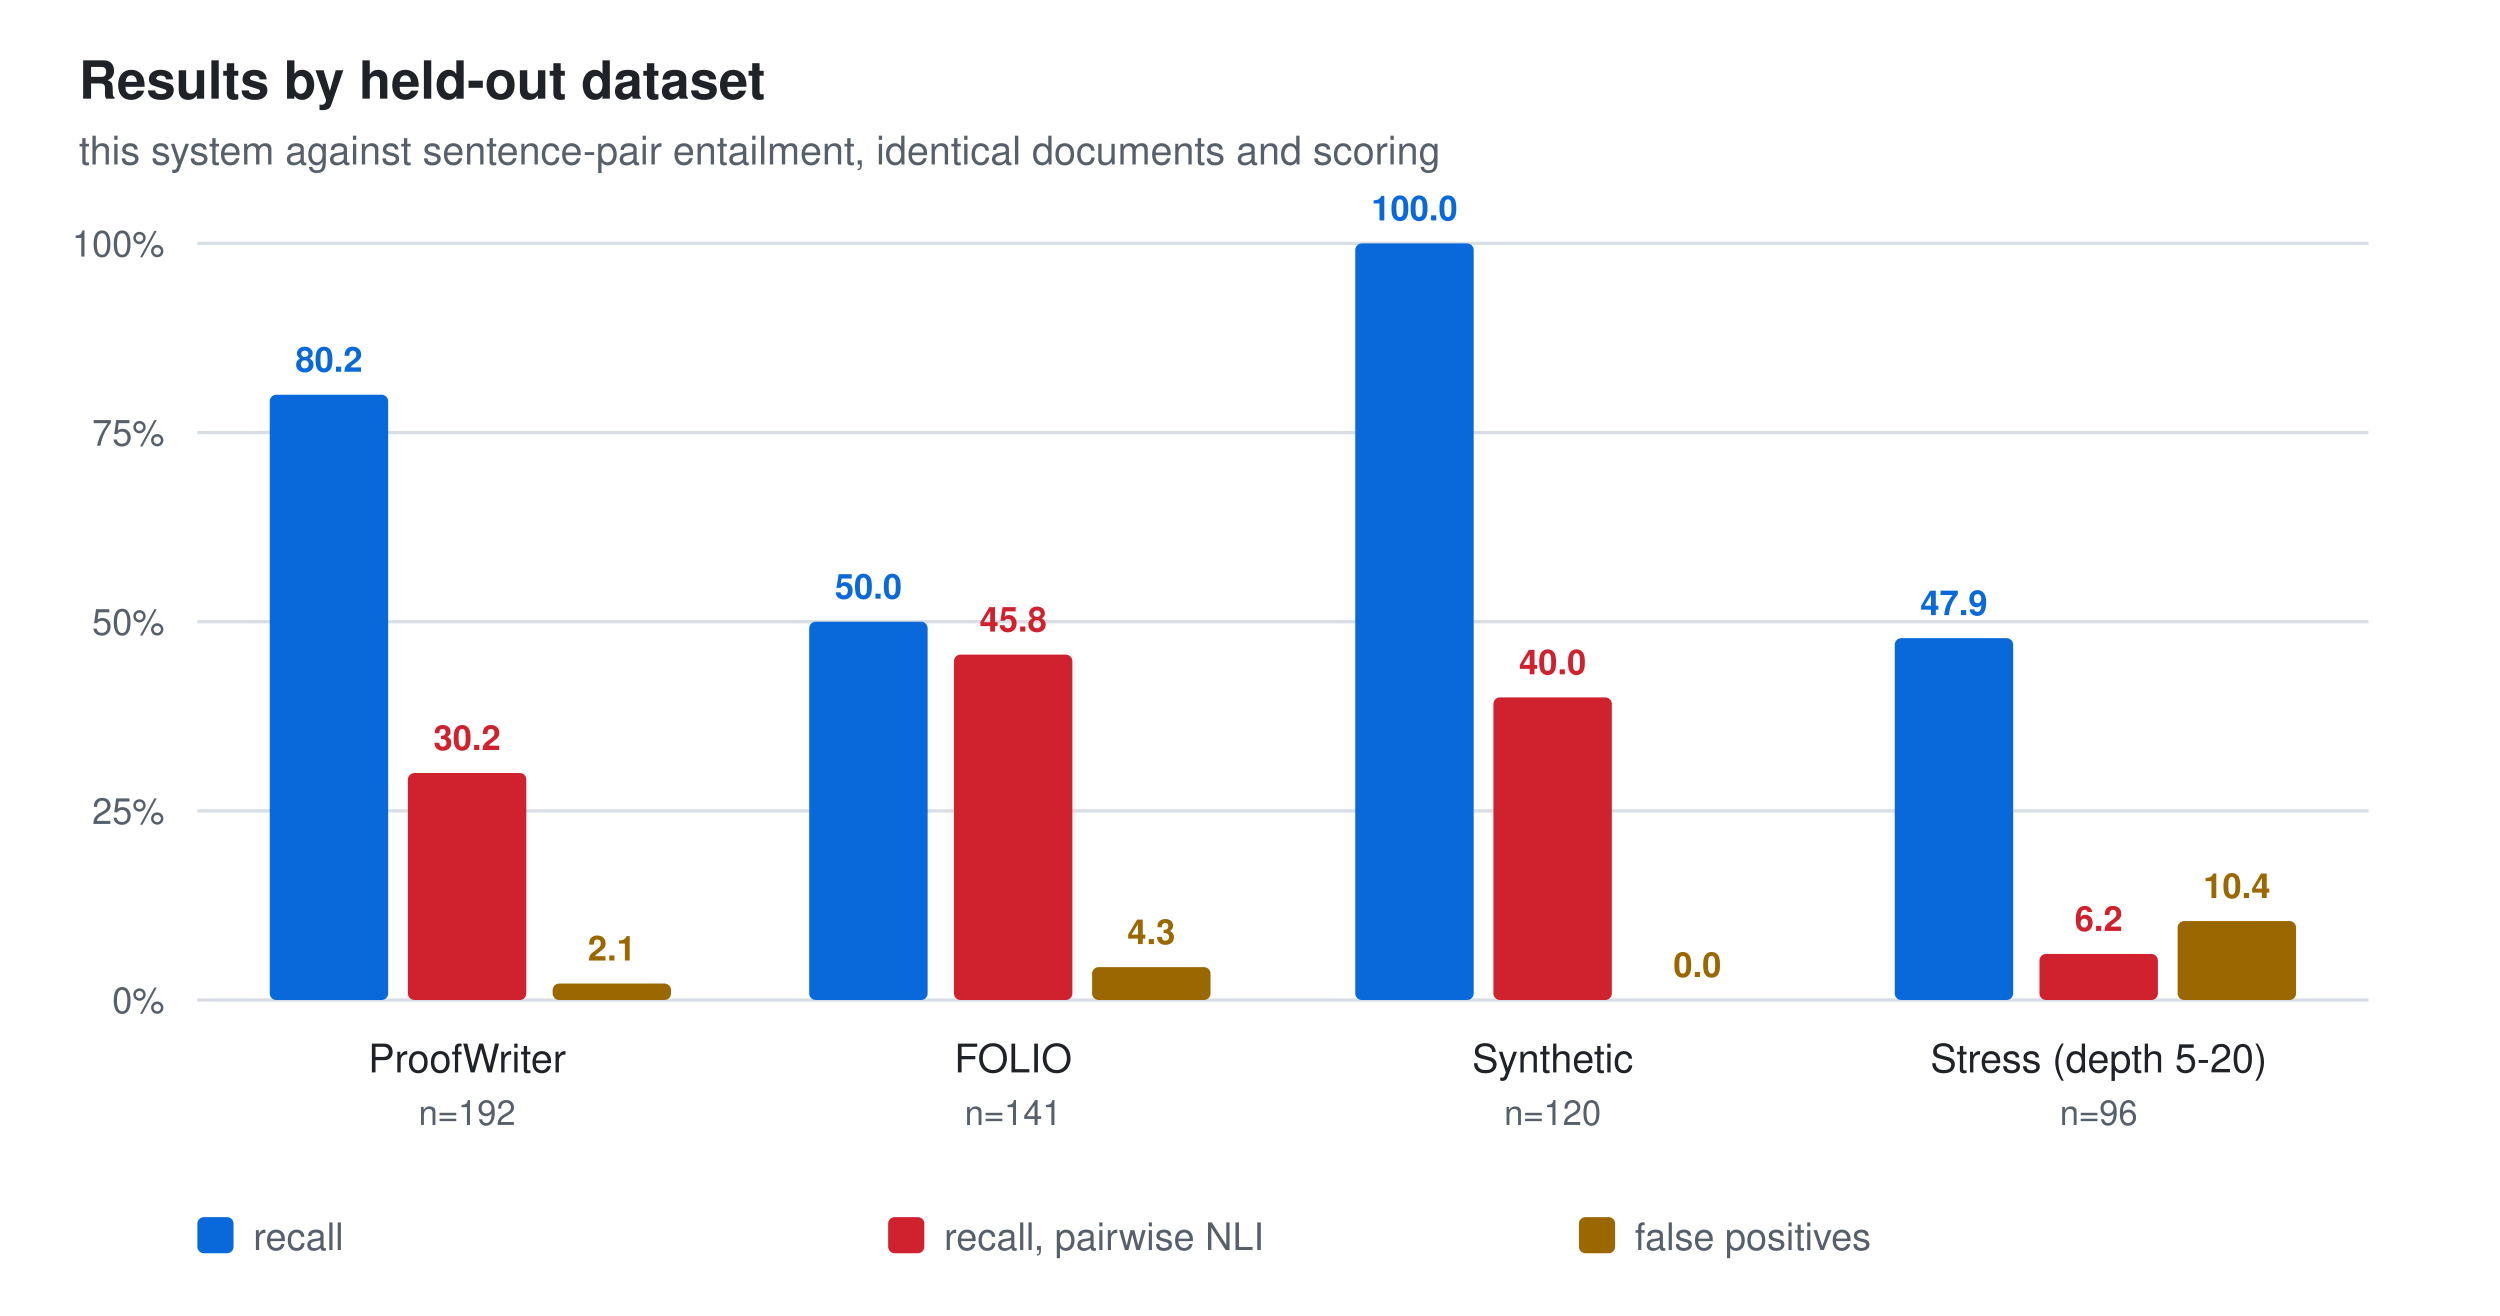
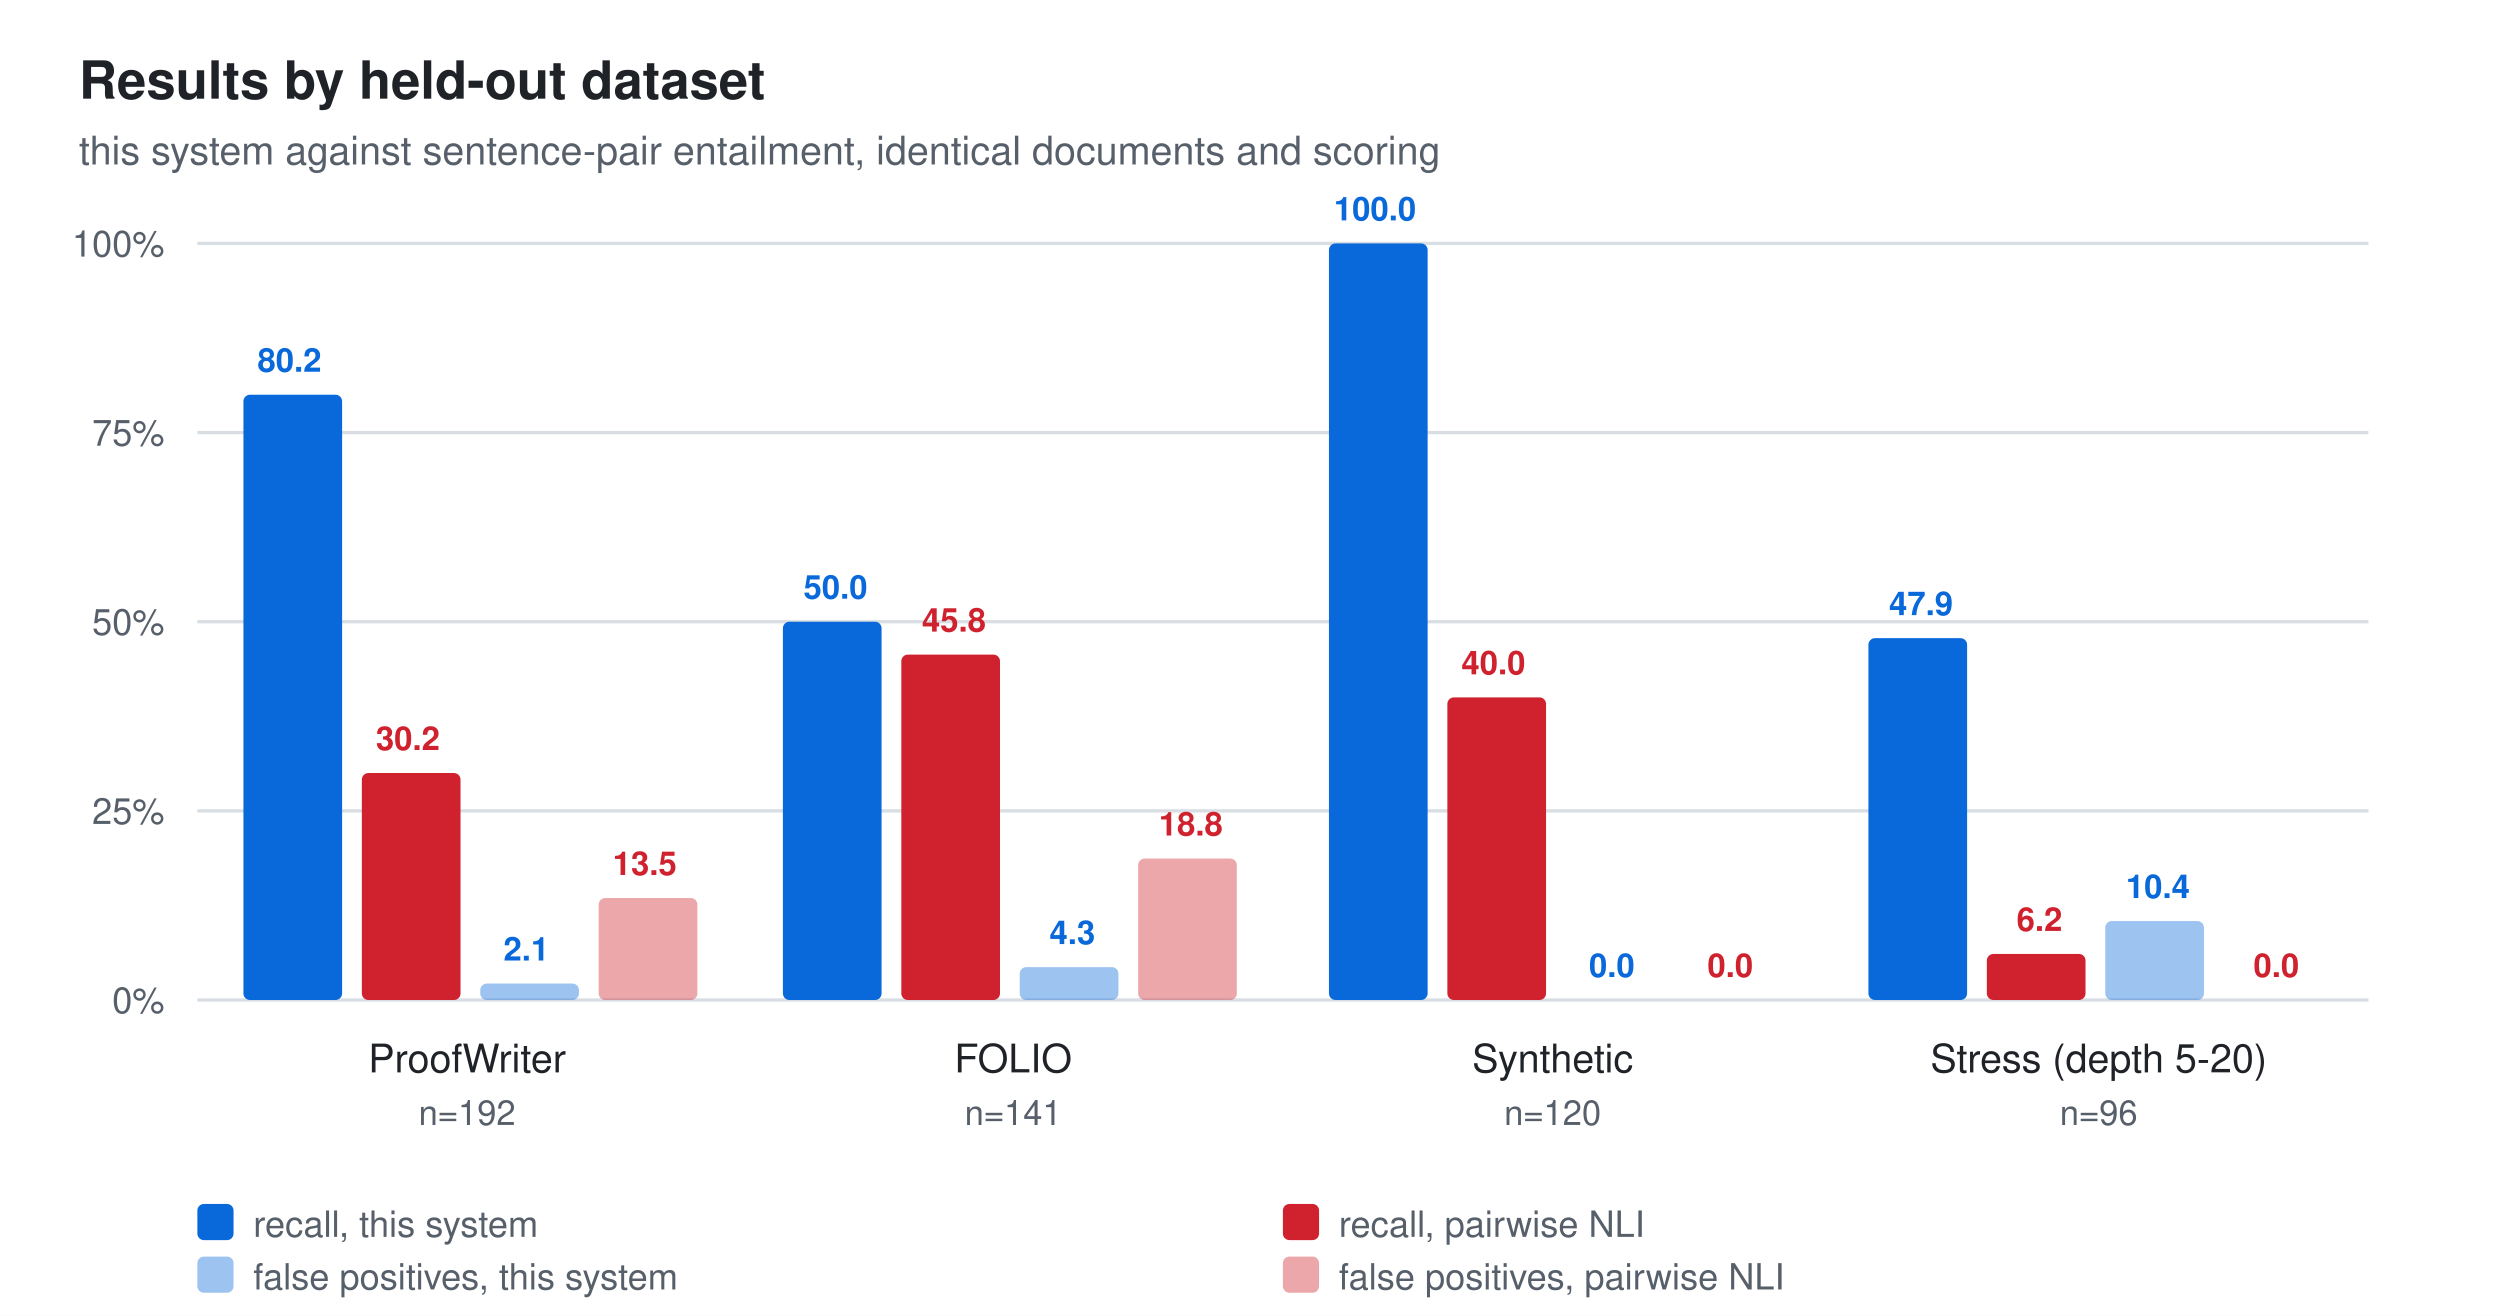
<svg xmlns="http://www.w3.org/2000/svg" width="760" height="400" viewBox="0 0 760 400" font-family="-apple-system,Segoe UI,Helvetica,Arial,sans-serif">
  <rect width="760" height="400" fill="#ffffff" />
  <text x="24" y="30" font-size="16" font-weight="600" fill="#1f2328">Results by held-out dataset</text>
  <text x="24" y="50" font-size="12" fill="#57606a">this system against sentence-pair entailment, identical documents and scoring</text>
  <line x1="60" y1="304.0" x2="720" y2="304.0" stroke="#d8dee4" stroke-width="1" />
  <text x="50" y="308.0" font-size="11" fill="#57606a" text-anchor="end">0%</text>
  <line x1="60" y1="246.5" x2="720" y2="246.5" stroke="#d8dee4" stroke-width="1" />
  <text x="50" y="250.5" font-size="11" fill="#57606a" text-anchor="end">25%</text>
  <line x1="60" y1="189.0" x2="720" y2="189.0" stroke="#d8dee4" stroke-width="1" />
  <text x="50" y="193.0" font-size="11" fill="#57606a" text-anchor="end">50%</text>
  <line x1="60" y1="131.5" x2="720" y2="131.5" stroke="#d8dee4" stroke-width="1" />
  <text x="50" y="135.5" font-size="11" fill="#57606a" text-anchor="end">75%</text>
  <line x1="60" y1="74.0" x2="720" y2="74.0" stroke="#d8dee4" stroke-width="1" />
  <text x="50" y="78.0" font-size="11" fill="#57606a" text-anchor="end">100%</text>
-   <rect x="82" y="120" width="36" height="184" fill="#0969da" rx="2" />
-   <text x="100" y="113" font-size="10.5" font-weight="600" fill="#0969da" text-anchor="middle">80.2</text>
-   <rect x="124" y="235" width="36" height="69" fill="#cf222e" rx="2" />
-   <text x="142" y="228" font-size="10.5" font-weight="600" fill="#cf222e" text-anchor="middle">30.2</text>
-   <rect x="168" y="299" width="36" height="5" fill="#9a6700" rx="2" />
-   <text x="186" y="292" font-size="10.5" font-weight="600" fill="#9a6700" text-anchor="middle">2.1</text>
+   <rect x="74" y="120" width="30" height="184" fill="#0969da" rx="2" opacity="1.0" />
+   <text x="88" y="113" font-size="10" font-weight="600" fill="#0969da" text-anchor="middle">80.2</text>
+   <rect x="110" y="235" width="30" height="69" fill="#cf222e" rx="2" opacity="1.0" />
+   <text x="124" y="228" font-size="10" font-weight="600" fill="#cf222e" text-anchor="middle">30.2</text>
+   <rect x="146" y="299" width="30" height="5" fill="#0969da" rx="2" opacity="0.4" />
+   <text x="160" y="292" font-size="10" font-weight="600" fill="#0969da" text-anchor="middle">2.1</text>
+   <rect x="182" y="273" width="30" height="31" fill="#cf222e" rx="2" opacity="0.4" />
+   <text x="196" y="266" font-size="10" font-weight="600" fill="#cf222e" text-anchor="middle">13.5</text>
  <text x="142" y="326" font-size="12" fill="#1f2328" text-anchor="middle">ProofWriter</text>
  <text x="142" y="342" font-size="10.5" fill="#57606a" text-anchor="middle">n=192</text>
-   <rect x="246" y="189" width="36" height="115" fill="#0969da" rx="2" />
-   <text x="264" y="182" font-size="10.5" font-weight="600" fill="#0969da" text-anchor="middle">50.0</text>
-   <rect x="290" y="199" width="36" height="105" fill="#cf222e" rx="2" />
-   <text x="308" y="192" font-size="10.5" font-weight="600" fill="#cf222e" text-anchor="middle">45.8</text>
-   <rect x="332" y="294" width="36" height="10" fill="#9a6700" rx="2" />
-   <text x="350" y="287" font-size="10.5" font-weight="600" fill="#9a6700" text-anchor="middle">4.3</text>
+   <rect x="238" y="189" width="30" height="115" fill="#0969da" rx="2" opacity="1.0" />
+   <text x="254" y="182" font-size="10" font-weight="600" fill="#0969da" text-anchor="middle">50.0</text>
+   <rect x="274" y="199" width="30" height="105" fill="#cf222e" rx="2" opacity="1.0" />
+   <text x="290" y="192" font-size="10" font-weight="600" fill="#cf222e" text-anchor="middle">45.8</text>
+   <rect x="310" y="294" width="30" height="10" fill="#0969da" rx="2" opacity="0.4" />
+   <text x="326" y="287" font-size="10" font-weight="600" fill="#0969da" text-anchor="middle">4.3</text>
+   <rect x="346" y="261" width="30" height="43" fill="#cf222e" rx="2" opacity="0.4" />
+   <text x="362" y="254" font-size="10" font-weight="600" fill="#cf222e" text-anchor="middle">18.8</text>
  <text x="308" y="326" font-size="12" fill="#1f2328" text-anchor="middle">FOLIO</text>
  <text x="308" y="342" font-size="10.5" fill="#57606a" text-anchor="middle">n=141</text>
-   <rect x="412" y="74" width="36" height="230" fill="#0969da" rx="2" />
-   <text x="430" y="67" font-size="10.5" font-weight="600" fill="#0969da" text-anchor="middle">100.0</text>
-   <rect x="454" y="212" width="36" height="92" fill="#cf222e" rx="2" />
-   <text x="472" y="205" font-size="10.5" font-weight="600" fill="#cf222e" text-anchor="middle">40.0</text>
-   <rect x="498" y="304" width="36" height="0" fill="#9a6700" rx="2" />
-   <text x="516" y="297" font-size="10.5" font-weight="600" fill="#9a6700" text-anchor="middle">0.0</text>
+   <rect x="404" y="74" width="30" height="230" fill="#0969da" rx="2" opacity="1.0" />
+   <text x="418" y="67" font-size="10" font-weight="600" fill="#0969da" text-anchor="middle">100.0</text>
+   <rect x="440" y="212" width="30" height="92" fill="#cf222e" rx="2" opacity="1.0" />
+   <text x="454" y="205" font-size="10" font-weight="600" fill="#cf222e" text-anchor="middle">40.0</text>
+   <rect x="476" y="304" width="30" height="0" fill="#0969da" rx="2" opacity="0.4" />
+   <text x="490" y="297" font-size="10" font-weight="600" fill="#0969da" text-anchor="middle">0.0</text>
+   <rect x="512" y="304" width="30" height="0" fill="#cf222e" rx="2" opacity="0.4" />
+   <text x="526" y="297" font-size="10" font-weight="600" fill="#cf222e" text-anchor="middle">0.0</text>
  <text x="472" y="326" font-size="12" fill="#1f2328" text-anchor="middle">Synthetic</text>
  <text x="472" y="342" font-size="10.5" fill="#57606a" text-anchor="middle">n=120</text>
-   <rect x="576" y="194" width="36" height="110" fill="#0969da" rx="2" />
-   <text x="594" y="187" font-size="10.5" font-weight="600" fill="#0969da" text-anchor="middle">47.9</text>
-   <rect x="620" y="290" width="36" height="14" fill="#cf222e" rx="2" />
-   <text x="638" y="283" font-size="10.5" font-weight="600" fill="#cf222e" text-anchor="middle">6.2</text>
-   <rect x="662" y="280" width="36" height="24" fill="#9a6700" rx="2" />
-   <text x="680" y="273" font-size="10.5" font-weight="600" fill="#9a6700" text-anchor="middle">10.4</text>
+   <rect x="568" y="194" width="30" height="110" fill="#0969da" rx="2" opacity="1.0" />
+   <text x="584" y="187" font-size="10" font-weight="600" fill="#0969da" text-anchor="middle">47.9</text>
+   <rect x="604" y="290" width="30" height="14" fill="#cf222e" rx="2" opacity="1.0" />
+   <text x="620" y="283" font-size="10" font-weight="600" fill="#cf222e" text-anchor="middle">6.2</text>
+   <rect x="640" y="280" width="30" height="24" fill="#0969da" rx="2" opacity="0.4" />
+   <text x="656" y="273" font-size="10" font-weight="600" fill="#0969da" text-anchor="middle">10.4</text>
+   <rect x="676" y="304" width="30" height="0" fill="#cf222e" rx="2" opacity="0.4" />
+   <text x="692" y="297" font-size="10" font-weight="600" fill="#cf222e" text-anchor="middle">0.0</text>
  <text x="638" y="326" font-size="12" fill="#1f2328" text-anchor="middle">Stress (depth 5-20)</text>
  <text x="638" y="342" font-size="10.5" fill="#57606a" text-anchor="middle">n=96</text>
-   <rect x="60" y="370" width="11" height="11" fill="#0969da" rx="2" />
-   <text x="77" y="380" font-size="11.5" fill="#57606a">recall</text>
-   <rect x="270" y="370" width="11" height="11" fill="#cf222e" rx="2" />
-   <text x="287" y="380" font-size="11.5" fill="#57606a">recall, pairwise NLI</text>
-   <rect x="480" y="370" width="11" height="11" fill="#9a6700" rx="2" />
-   <text x="497" y="380" font-size="11.5" fill="#57606a">false positives</text>
+   <rect x="60" y="366" width="11" height="11" fill="#0969da" rx="2" opacity="1.0" />
+   <text x="77" y="376" font-size="11" fill="#57606a">recall, this system</text>
+   <rect x="390" y="366" width="11" height="11" fill="#cf222e" rx="2" opacity="1.0" />
+   <text x="407" y="376" font-size="11" fill="#57606a">recall, pairwise NLI</text>
+   <rect x="60" y="382" width="11" height="11" fill="#0969da" rx="2" opacity="0.4" />
+   <text x="77" y="392" font-size="11" fill="#57606a">false positives, this system</text>
+   <rect x="390" y="382" width="11" height="11" fill="#cf222e" rx="2" opacity="0.4" />
+   <text x="407" y="392" font-size="11" fill="#57606a">false positives, pairwise NLI</text>
</svg>
